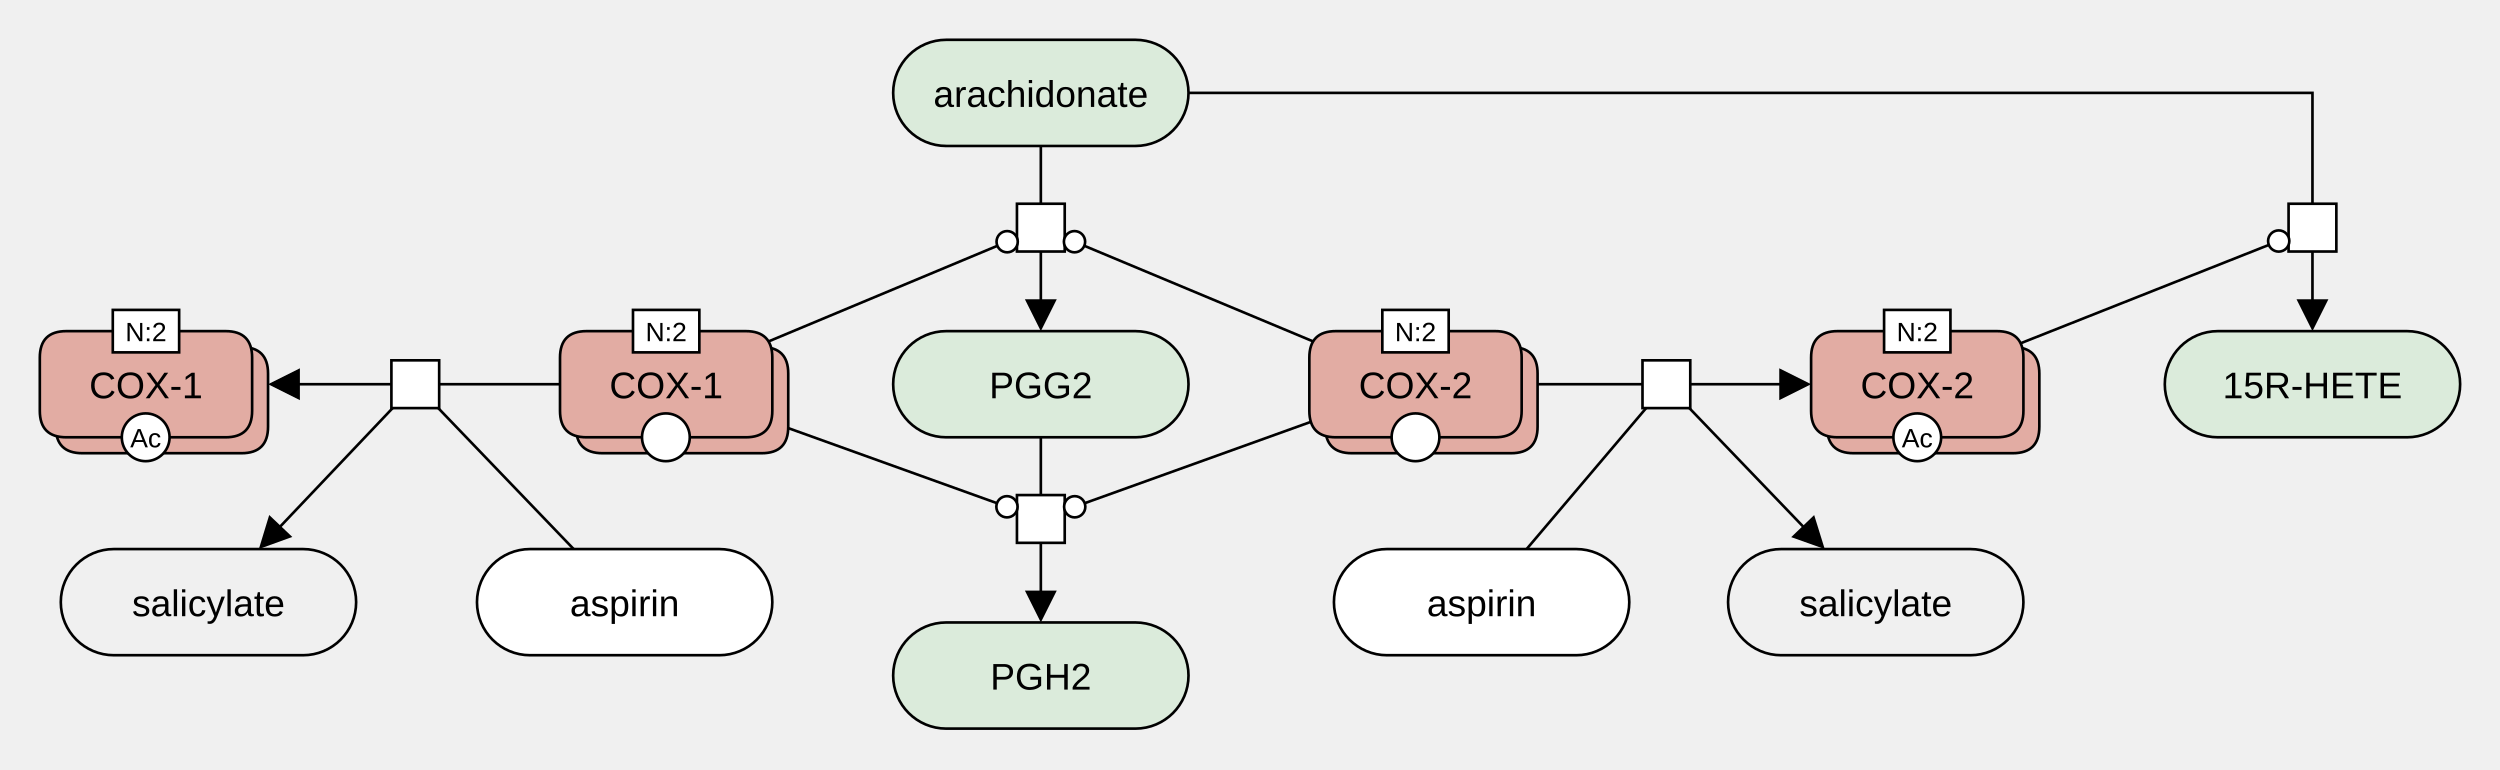
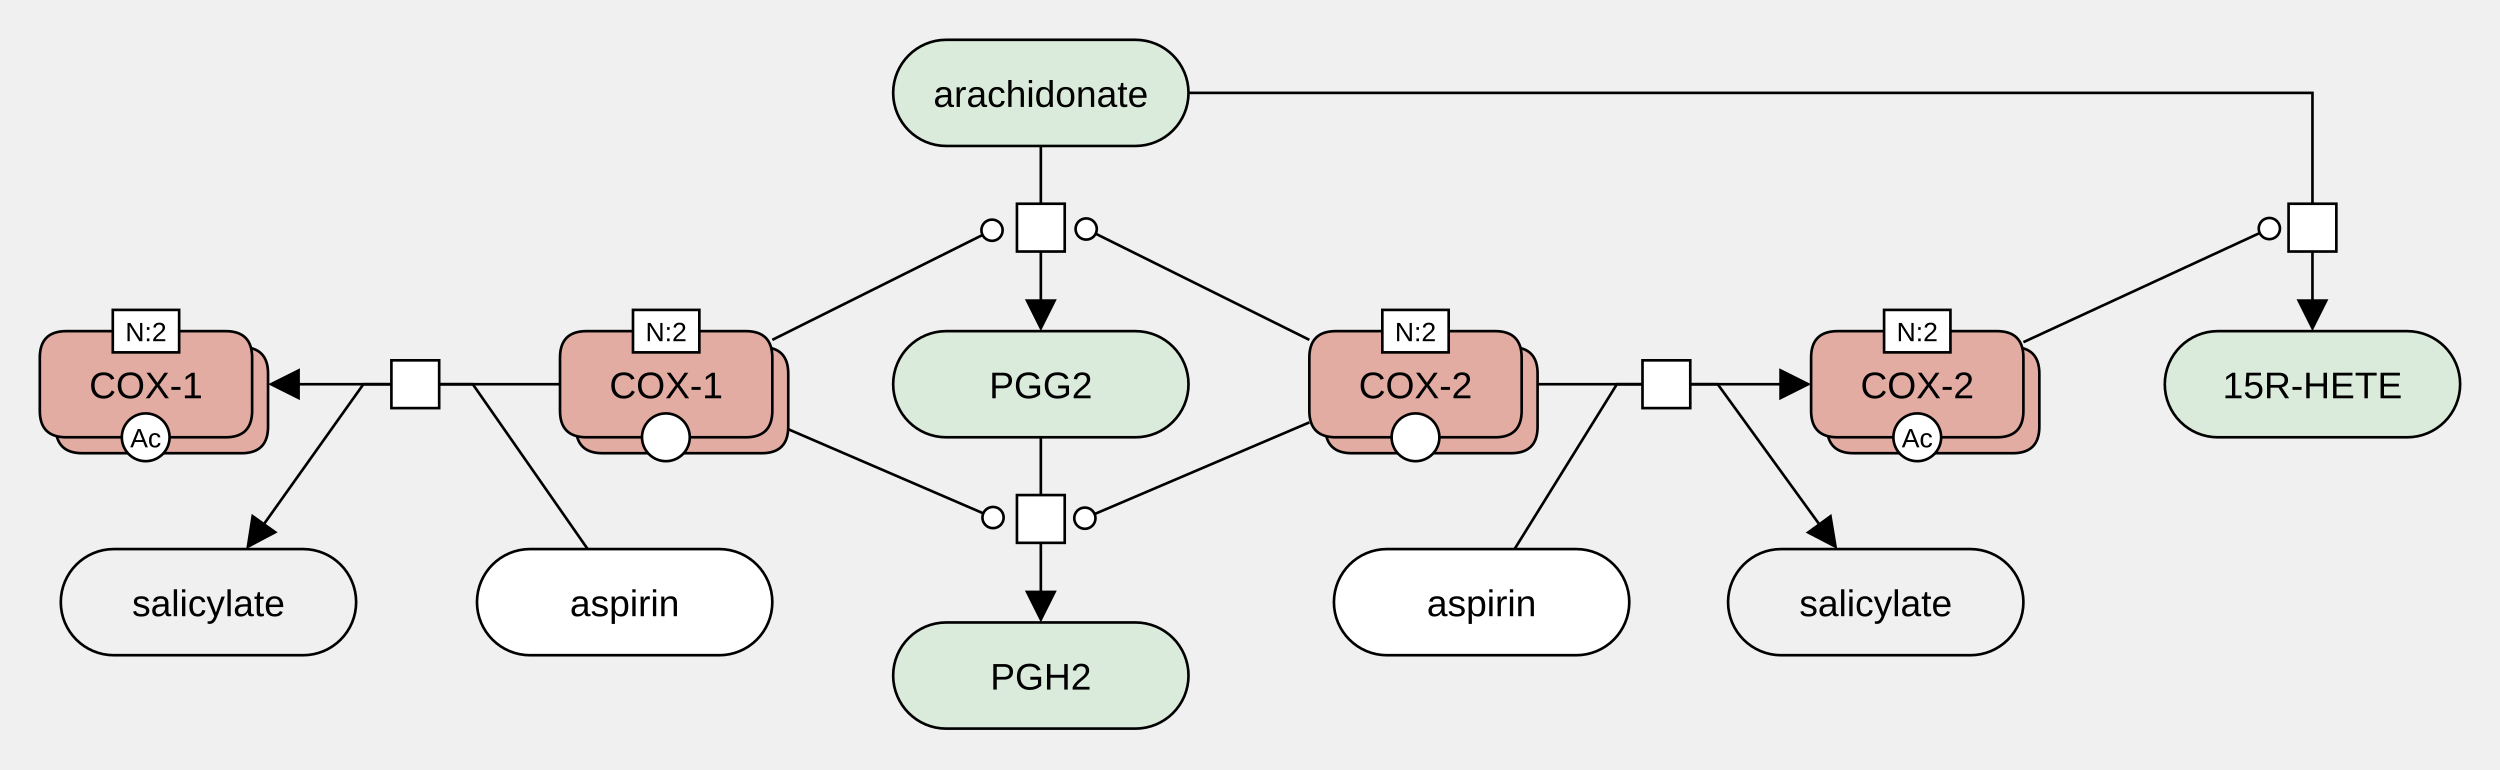
<svg xmlns="http://www.w3.org/2000/svg" width="942" height="290" viewBox="0 0 942 290" stroke-linecap="butt" stroke-miterlimit="10">
  <g transform="translate(-5,-5)">
    <path d="M504.361 145.772 Q504.361 135.772 514.361 135.772 L574.361 135.772 Q584.361 135.772 584.361 145.772 L584.361 165.772 Q584.361 175.772 574.361 175.772 L514.361 175.772 Q504.361 175.772 504.361 165.772 Z" fill="#E2ACA3" class="c-hlProtein" stroke="none" />
    <path d="M504.361 145.772 Q504.361 135.772 514.361 135.772 L574.361 135.772 Q584.361 135.772 584.361 145.772 L584.361 165.772 Q584.361 175.772 574.361 175.772 L514.361 175.772 Q504.361 175.772 504.361 165.772 Z" fill="none" stroke="#000000" />
    <path d="M498.361 139.772 Q498.361 129.772 508.361 129.772 L568.361 129.772 Q578.361 129.772 578.361 139.772 L578.361 159.772 Q578.361 169.772 568.361 169.772 L508.361 169.772 Q498.361 169.772 498.361 159.772 Z" fill="#E2ACA3" class="c-hlProtein" stroke="none" />
    <path d="M498.361 139.772 Q498.361 129.772 508.361 129.772 L568.361 129.772 Q578.361 129.772 578.361 139.772 L578.361 159.772 Q578.361 169.772 568.361 169.772 L508.361 169.772 Q498.361 169.772 498.361 159.772 Z" fill="none" stroke="#000000" />
    <text x="538.361" y="155.063" text-anchor="middle" font-family="'Dialog', Arial, Helvetica, sans-serif" font-size="14" fill="#000000" class="t-hlProtein" stroke="none" xml:space="preserve">COX-2</text>
    <path d="M529.361 169.772 C529.361 164.801 533.39 160.772 538.361 160.772 L538.361 160.772 C543.331 160.772 547.361 164.801 547.361 169.772 L547.361 169.772 C547.361 174.742 543.331 178.772 538.361 178.772 L538.361 178.772 C533.39 178.772 529.361 174.742 529.361 169.772 Z" fill="#FFFFFF" class="c-white" stroke="none" />
    <path d="M529.361 169.772 C529.361 164.801 533.39 160.772 538.361 160.772 L538.361 160.772 C543.331 160.772 547.361 164.801 547.361 169.772 L547.361 169.772 C547.361 174.742 543.331 178.772 538.361 178.772 L538.361 178.772 C533.39 178.772 529.361 174.742 529.361 169.772 Z" fill="none" stroke="#000000" />
    <path d="M525.861 121.772 L550.861 121.772 L550.861 137.772 L525.861 137.772 Z" fill="#FFFFFF" class="c-white" stroke="none" />
    <path d="M525.861 121.772 L550.861 121.772 L550.861 137.772 L525.861 137.772 Z" fill="none" stroke="#000000" />
    <text x="538.361" y="133.551" text-anchor="middle" font-family="'Dialog', Arial, Helvetica, sans-serif" font-size="10" fill="#000000" class="t-white" stroke="none" xml:space="preserve">N:2</text>
    <path d="M341.543 40 C341.543 28.954 350.497 20 361.543 20 L432.829 20 C443.875 20 452.829 28.954 452.829 40 L452.829 40 C452.829 51.046 443.875 60 432.829 60 L361.543 60 C350.497 60 341.543 51.046 341.543 40 Z" fill="#DBEBDB" class="c-metabolite" stroke="none" />
    <path d="M341.543 40 C341.543 28.954 350.497 20 361.543 20 L432.829 20 C443.875 20 452.829 28.954 452.829 40 L452.829 40 C452.829 51.046 443.875 60 432.829 60 L361.543 60 C350.497 60 341.543 51.046 341.543 40 Z" fill="none" stroke="#000000" />
    <text x="397.186" y="45.291" text-anchor="middle" font-family="'Dialog', Arial, Helvetica, sans-serif" font-size="14" fill="#000000" class="t-metabolite" stroke="none" xml:space="preserve">arachidonate</text>
    <path d="M693.423 145.772 Q693.423 135.772 703.423 135.772 L763.423 135.772 Q773.423 135.772 773.423 145.772 L773.423 165.772 Q773.423 175.772 763.423 175.772 L703.423 175.772 Q693.423 175.772 693.423 165.772 Z" fill="#E2ACA3" class="c-hlProtein" stroke="none" />
    <path d="M693.423 145.772 Q693.423 135.772 703.423 135.772 L763.423 135.772 Q773.423 135.772 773.423 145.772 L773.423 165.772 Q773.423 175.772 763.423 175.772 L703.423 175.772 Q693.423 175.772 693.423 165.772 Z" fill="none" stroke="#000000" />
    <path d="M687.423 139.772 Q687.423 129.772 697.423 129.772 L757.423 129.772 Q767.423 129.772 767.423 139.772 L767.423 159.772 Q767.423 169.772 757.423 169.772 L697.423 169.772 Q687.423 169.772 687.423 159.772 Z" fill="#E2ACA3" class="c-hlProtein" stroke="none" />
    <path d="M687.423 139.772 Q687.423 129.772 697.423 129.772 L757.423 129.772 Q767.423 129.772 767.423 139.772 L767.423 159.772 Q767.423 169.772 757.423 169.772 L697.423 169.772 Q687.423 169.772 687.423 159.772 Z" fill="none" stroke="#000000" />
    <text x="727.423" y="155.063" text-anchor="middle" font-family="'Dialog', Arial, Helvetica, sans-serif" font-size="14" fill="#000000" class="t-hlProtein" stroke="none" xml:space="preserve">COX-2</text>
    <path d="M718.423 169.772 C718.423 164.801 722.452 160.772 727.423 160.772 L727.423 160.772 C732.394 160.772 736.423 164.801 736.423 169.772 L736.423 169.772 C736.423 174.742 732.394 178.772 727.423 178.772 L727.423 178.772 C722.452 178.772 718.423 174.742 718.423 169.772 Z" fill="#FFFFFF" class="c-white" stroke="none" />
    <path d="M718.423 169.772 C718.423 164.801 722.452 160.772 727.423 160.772 L727.423 160.772 C732.394 160.772 736.423 164.801 736.423 169.772 L736.423 169.772 C736.423 174.742 732.394 178.772 727.423 178.772 L727.423 178.772 C722.452 178.772 718.423 174.742 718.423 169.772 Z" fill="none" stroke="#000000" />
    <text x="727.423" y="173.551" text-anchor="middle" font-family="'Dialog', Arial, Helvetica, sans-serif" font-size="10" fill="#000000" class="t-white" stroke="none" xml:space="preserve">Ac</text>
    <path d="M714.923 121.772 L739.923 121.772 L739.923 137.772 L714.923 137.772 Z" fill="#FFFFFF" class="c-white" stroke="none" />
    <path d="M714.923 121.772 L739.923 121.772 L739.923 137.772 L714.923 137.772 Z" fill="none" stroke="#000000" />
    <text x="727.423" y="133.551" text-anchor="middle" font-family="'Dialog', Arial, Helvetica, sans-serif" font-size="10" fill="#000000" class="t-white" stroke="none" xml:space="preserve">N:2</text>
    <path d="M623.892 140.772 L641.892 140.772 L641.892 158.772 L623.892 158.772 Z" fill="#FFFFFF" class="c-white" stroke="none" />
    <path d="M623.892 140.772 L641.892 140.772 L641.892 158.772 L623.892 158.772 Z" fill="none" stroke="#000000" />
    <path d="M341.543 149.772 C341.543 138.726 350.497 129.772 361.543 129.772 L432.829 129.772 C443.875 129.772 452.829 138.726 452.829 149.772 L452.829 149.772 C452.829 160.817 443.875 169.772 432.829 169.772 L361.543 169.772 C350.497 169.772 341.543 160.817 341.543 149.772 Z" fill="#DBEBDB" class="c-metabolite" stroke="none" />
    <path d="M341.543 149.772 C341.543 138.726 350.497 129.772 361.543 129.772 L432.829 129.772 C443.875 129.772 452.829 138.726 452.829 149.772 L452.829 149.772 C452.829 160.817 443.875 169.772 432.829 169.772 L361.543 169.772 C350.497 169.772 341.543 160.817 341.543 149.772 Z" fill="none" stroke="#000000" />
    <text x="397.186" y="155.063" text-anchor="middle" font-family="'Dialog', Arial, Helvetica, sans-serif" font-size="14" fill="#000000" class="t-metabolite" stroke="none" xml:space="preserve">PGG2</text>
    <path d="M341.543 259.543 C341.543 248.497 350.497 239.543 361.543 239.543 L432.829 239.543 C443.875 239.543 452.829 248.497 452.829 259.543 L452.829 259.543 C452.829 270.589 443.875 279.543 432.829 279.543 L361.543 279.543 C350.497 279.543 341.543 270.589 341.543 259.543 Z" fill="#DBEBDB" class="c-metabolite" stroke="none" />
    <path d="M341.543 259.543 C341.543 248.497 350.497 239.543 361.543 239.543 L432.829 239.543 C443.875 239.543 452.829 248.497 452.829 259.543 L452.829 259.543 C452.829 270.589 443.875 279.543 432.829 279.543 L361.543 279.543 C350.497 279.543 341.543 270.589 341.543 259.543 Z" fill="none" stroke="#000000" />
    <text x="397.186" y="264.834" text-anchor="middle" font-family="'Dialog', Arial, Helvetica, sans-serif" font-size="14" fill="#000000" class="t-metabolite" stroke="none" xml:space="preserve">PGH2</text>
    <path d="M388.186 81.772 L406.186 81.772 L406.186 99.772 L388.186 99.772 Z" fill="#FFFFFF" class="c-white" stroke="none" />
    <path d="M388.186 81.772 L406.186 81.772 L406.186 99.772 L388.186 99.772 Z" fill="none" stroke="#000000" />
    <path d="M388.186 191.543 L406.186 191.543 L406.186 209.543 L388.186 209.543 Z" fill="#FFFFFF" class="c-white" stroke="none" />
    <path d="M388.186 191.543 L406.186 191.543 L406.186 209.543 L388.186 209.543 Z" fill="none" stroke="#000000" />
    <path d="M507.626 231.89 C507.626 220.844 516.58 211.89 527.626 211.89 L598.913 211.89 C609.959 211.89 618.913 220.844 618.913 231.89 L618.913 231.89 C618.913 242.936 609.959 251.89 598.913 251.89 L527.626 251.89 C516.58 251.89 507.626 242.936 507.626 231.89 Z" fill="#FFFFFF" class="c-metabolite" stroke="none" />
    <path d="M507.626 231.89 C507.626 220.844 516.58 211.89 527.626 211.89 L598.913 211.89 C609.959 211.89 618.913 220.844 618.913 231.89 L618.913 231.89 C618.913 242.936 609.959 251.89 598.913 251.89 L527.626 251.89 C516.58 251.89 507.626 242.936 507.626 231.89 Z" fill="none" stroke="#000000" />
    <text x="563.27" y="237.181" text-anchor="middle" font-family="'Dialog', Arial, Helvetica, sans-serif" font-size="14" fill="#000000" class="t-metabolite" stroke="none" xml:space="preserve">aspirin</text>
    <path d="M656.136 231.89 C656.136 220.844 665.09 211.89 676.136 211.89 L747.423 211.89 C758.469 211.89 767.423 220.844 767.423 231.89 L767.423 231.89 C767.423 242.936 758.469 251.89 747.423 251.89 L676.136 251.89 C665.09 251.89 656.136 242.936 656.136 231.89 Z" fill="none" stroke="#000000" />
    <text x="711.779" y="237.181" text-anchor="middle" font-family="'Dialog', Arial, Helvetica, sans-serif" font-size="14" fill="#000000" class="t-page" stroke="none" xml:space="preserve">salicylate</text>
    <path d="M820.692 149.772 C820.692 138.726 829.646 129.772 840.692 129.772 L911.979 129.772 C923.025 129.772 931.979 138.726 931.979 149.772 L931.979 149.772 C931.979 160.817 923.025 169.772 911.979 169.772 L840.692 169.772 C829.646 169.772 820.692 160.817 820.692 149.772 Z" fill="#DBEBDB" class="c-metabolite" stroke="none" />
    <path d="M820.692 149.772 C820.692 138.726 829.646 129.772 840.692 129.772 L911.979 129.772 C923.025 129.772 931.979 138.726 931.979 149.772 L931.979 149.772 C931.979 160.817 923.025 169.772 911.979 169.772 L840.692 169.772 C829.646 169.772 820.692 160.817 820.692 149.772 Z" fill="none" stroke="#000000" />
    <text x="876.336" y="155.063" text-anchor="middle" font-family="'Dialog', Arial, Helvetica, sans-serif" font-size="14" fill="#000000" class="t-metabolite" stroke="none" xml:space="preserve">15R-HETE</text>
    <path d="M867.336 81.772 L885.336 81.772 L885.336 99.772 L867.336 99.772 Z" fill="#FFFFFF" class="c-white" stroke="none" />
    <path d="M867.336 81.772 L885.336 81.772 L885.336 99.772 L867.336 99.772 Z" fill="none" stroke="#000000" />
    <path d="M222.011 145.772 Q222.011 135.772 232.011 135.772 L292.011 135.772 Q302.011 135.772 302.011 145.772 L302.011 165.772 Q302.011 175.772 292.011 175.772 L232.011 175.772 Q222.011 175.772 222.011 165.772 Z" fill="#E2ACA3" class="c-hlProtein" stroke="none" />
    <path d="M222.011 145.772 Q222.011 135.772 232.011 135.772 L292.011 135.772 Q302.011 135.772 302.011 145.772 L302.011 165.772 Q302.011 175.772 292.011 175.772 L232.011 175.772 Q222.011 175.772 222.011 165.772 Z" fill="none" stroke="#000000" />
    <path d="M216.011 139.772 Q216.011 129.772 226.011 129.772 L286.011 129.772 Q296.011 129.772 296.011 139.772 L296.011 159.772 Q296.011 169.772 286.011 169.772 L226.011 169.772 Q216.011 169.772 216.011 159.772 Z" fill="#E2ACA3" class="c-hlProtein" stroke="none" />
    <path d="M216.011 139.772 Q216.011 129.772 226.011 129.772 L286.011 129.772 Q296.011 129.772 296.011 139.772 L296.011 159.772 Q296.011 169.772 286.011 169.772 L226.011 169.772 Q216.011 169.772 216.011 159.772 Z" fill="none" stroke="#000000" />
    <text x="256.011" y="155.063" text-anchor="middle" font-family="'Dialog', Arial, Helvetica, sans-serif" font-size="14" fill="#000000" class="t-hlProtein" stroke="none" xml:space="preserve">COX-1</text>
    <path d="M246.908 169.772 C246.908 164.801 250.938 160.772 255.908 160.772 L255.908 160.772 C260.879 160.772 264.908 164.801 264.908 169.772 L264.908 169.772 C264.908 174.742 260.879 178.772 255.908 178.772 L255.908 178.772 C250.938 178.772 246.908 174.742 246.908 169.772 Z" fill="#FFFFFF" class="c-white" stroke="none" />
    <path d="M246.908 169.772 C246.908 164.801 250.938 160.772 255.908 160.772 L255.908 160.772 C260.879 160.772 264.908 164.801 264.908 169.772 L264.908 169.772 C264.908 174.742 260.879 178.772 255.908 178.772 L255.908 178.772 C250.938 178.772 246.908 174.742 246.908 169.772 Z" fill="none" stroke="#000000" />
    <path d="M243.511 121.772 L268.511 121.772 L268.511 137.772 L243.511 137.772 Z" fill="#FFFFFF" class="c-white" stroke="none" />
    <path d="M243.511 121.772 L268.511 121.772 L268.511 137.772 L243.511 137.772 Z" fill="none" stroke="#000000" />
    <text x="256.011" y="133.551" text-anchor="middle" font-family="'Dialog', Arial, Helvetica, sans-serif" font-size="10" fill="#000000" class="t-white" stroke="none" xml:space="preserve">N:2</text>
    <path d="M26 145.772 Q26 135.772 36 135.772 L96 135.772 Q106 135.772 106 145.772 L106 165.772 Q106 175.772 96 175.772 L36 175.772 Q26 175.772 26 165.772 Z" fill="#E2ACA3" class="c-hlProtein" stroke="none" />
    <path d="M26 145.772 Q26 135.772 36 135.772 L96 135.772 Q106 135.772 106 145.772 L106 165.772 Q106 175.772 96 175.772 L36 175.772 Q26 175.772 26 165.772 Z" fill="none" stroke="#000000" />
    <path d="M20 139.772 Q20 129.772 30 129.772 L90 129.772 Q100 129.772 100 139.772 L100 159.772 Q100 169.772 90 169.772 L30 169.772 Q20 169.772 20 159.772 Z" fill="#E2ACA3" class="c-hlProtein" stroke="none" />
    <path d="M20 139.772 Q20 129.772 30 129.772 L90 129.772 Q100 129.772 100 139.772 L100 159.772 Q100 169.772 90 169.772 L30 169.772 Q20 169.772 20 159.772 Z" fill="none" stroke="#000000" />
    <text x="60" y="155.063" text-anchor="middle" font-family="'Dialog', Arial, Helvetica, sans-serif" font-size="14" fill="#000000" class="t-hlProtein" stroke="none" xml:space="preserve">COX-1</text>
    <path d="M50.897 169.772 C50.897 164.801 54.926 160.772 59.897 160.772 L59.897 160.772 C64.868 160.772 68.897 164.801 68.897 169.772 L68.897 169.772 C68.897 174.742 64.868 178.772 59.897 178.772 L59.897 178.772 C54.926 178.772 50.897 174.742 50.897 169.772 Z" fill="#FFFFFF" class="c-white" stroke="none" />
    <path d="M50.897 169.772 C50.897 164.801 54.926 160.772 59.897 160.772 L59.897 160.772 C64.868 160.772 68.897 164.801 68.897 169.772 L68.897 169.772 C68.897 174.742 64.868 178.772 59.897 178.772 L59.897 178.772 C54.926 178.772 50.897 174.742 50.897 169.772 Z" fill="none" stroke="#000000" />
    <text x="59.897" y="173.551" text-anchor="middle" font-family="'Dialog', Arial, Helvetica, sans-serif" font-size="10" fill="#000000" class="t-white" stroke="none" xml:space="preserve">Ac</text>
    <path d="M47.5 121.772 L72.5 121.772 L72.5 137.772 L47.5 137.772 Z" fill="#FFFFFF" class="c-white" stroke="none" />
    <path d="M47.5 121.772 L72.5 121.772 L72.5 137.772 L47.5 137.772 Z" fill="none" stroke="#000000" />
    <text x="60" y="133.551" text-anchor="middle" font-family="'Dialog', Arial, Helvetica, sans-serif" font-size="10" fill="#000000" class="t-white" stroke="none" xml:space="preserve">N:2</text>
    <path d="M152.48 140.772 L170.48 140.772 L170.48 158.772 L152.48 158.772 Z" fill="#FFFFFF" class="c-white" stroke="none" />
    <path d="M152.48 140.772 L170.48 140.772 L170.48 158.772 L152.48 158.772 Z" fill="none" stroke="#000000" />
    <path d="M184.724 231.89 C184.724 220.844 193.678 211.89 204.724 211.89 L276.011 211.89 C287.057 211.89 296.011 220.844 296.011 231.89 L296.011 231.89 C296.011 242.936 287.057 251.89 276.011 251.89 L204.724 251.89 C193.678 251.89 184.724 242.936 184.724 231.89 Z" fill="#FFFFFF" class="c-metabolite" stroke="none" />
    <path d="M184.724 231.89 C184.724 220.844 193.678 211.89 204.724 211.89 L276.011 211.89 C287.057 211.89 296.011 220.844 296.011 231.89 L296.011 231.89 C296.011 242.936 287.057 251.89 276.011 251.89 L204.724 251.89 C193.678 251.89 184.724 242.936 184.724 231.89 Z" fill="none" stroke="#000000" />
    <text x="240.368" y="237.181" text-anchor="middle" font-family="'Dialog', Arial, Helvetica, sans-serif" font-size="14" fill="#000000" class="t-metabolite" stroke="none" xml:space="preserve">aspirin</text>
    <path d="M27.906 231.89 C27.906 220.844 36.86 211.89 47.906 211.89 L119.193 211.89 C130.239 211.89 139.193 220.844 139.193 231.89 L139.193 231.89 C139.193 242.936 130.239 251.89 119.193 251.89 L47.906 251.89 C36.86 251.89 27.906 242.936 27.906 231.89 Z" fill="none" stroke="#000000" />
    <text x="83.55" y="237.181" text-anchor="middle" font-family="'Dialog', Arial, Helvetica, sans-serif" font-size="14" fill="#000000" class="t-page" stroke="none" xml:space="preserve">salicylate</text>
    <path d="M641.892 149.772 L676.423 149.772" fill="none" stroke="#000000" />
    <path d="M687.423 149.772 L675.423 155.772 L675.423 143.772 Z" fill="#000000" stroke="none" />
    <path d="M584.361 149.772 L623.892 149.772" fill="none" stroke="#000000" />
    <path d="M397.186 209.543 L397.186 228.543" fill="none" stroke="#000000" />
    <path d="M397.186 239.543 L391.186 227.543 L403.186 227.543 Z" fill="#000000" stroke="none" />
    <path d="M397.186 99.772 L397.186 118.772" fill="none" stroke="#000000" />
    <path d="M397.186 129.772 L391.186 117.772 L403.186 117.772 Z" fill="#000000" stroke="none" />
    <path d="M397.186 60 L397.186 81.772" fill="none" stroke="#000000" />
    <path d="M397.186 169.772 L397.186 191.543" fill="none" stroke="#000000" />
-     <path d="M641.538 158.772 L684.946 203.957" fill="none" stroke="#000000" />
-     <path d="M692.566 211.89 L679.926 207.393 L688.58 199.079 Z" fill="#000000" stroke="none" />
-     <path d="M580.226 211.89 L625.261 158.772" fill="none" stroke="#000000" />
+     <path d="M641.892 149.772 L652.232 149.772 L690.819 202.985" fill="none" stroke="#000000" />
+     <path d="M697.276 211.89 L685.375 205.697 L695.089 198.653 Z" fill="#000000" stroke="none" />
+     <path d="M575.686 211.89 L614.248 149.772 L623.892 149.772" fill="none" stroke="#000000" />
    <path d="M876.336 99.772 L876.336 118.772" fill="none" stroke="#000000" />
    <path d="M876.336 129.772 L870.336 117.772 L882.336 117.772 Z" fill="#000000" stroke="none" />
    <path d="M452.829 40 L876.336 40 L876.336 81.772" fill="none" stroke="#000000" />
-     <path d="M499.788 133.651 L413.567 97.618" fill="none" stroke="#000000" />
-     <circle cx="409.877" cy="96.075" r="4" fill="white" class="c-white" stroke="#000000" />
-     <path d="M766.326 134.358 L859.898 97.284" fill="none" stroke="#000000" />
-     <circle cx="863.617" cy="95.811" r="4" fill="white" class="c-white" stroke="#000000" />
-     <path d="M498.94 163.949 L413.714 194.599" fill="none" stroke="#000000" />
-     <circle cx="409.95" cy="195.953" r="4" fill="white" class="c-white" stroke="#000000" />
+     <path d="M498.361 133.055 L417.855 93.069" fill="none" stroke="#000000" />
+     <circle cx="414.272" cy="91.29" r="4" fill="white" class="c-white" stroke="#000000" />
+     <path d="M767.423 133.923 L856.457 92.8" fill="none" stroke="#000000" />
+     <circle cx="860.089" cy="91.123" r="4" fill="white" class="c-white" stroke="#000000" />
+     <path d="M498.361 164.157 L417.458 198.681" fill="none" stroke="#000000" />
+     <circle cx="413.779" cy="200.251" r="4" fill="white" class="c-white" stroke="#000000" />
    <path d="M152.48 149.772 L117 149.772" fill="none" stroke="#000000" />
    <path d="M106 149.772 L118 143.772 L118 155.772 Z" fill="#000000" stroke="none" />
    <path d="M216.011 149.772 L170.48 149.772" fill="none" stroke="#000000" />
-     <path d="M152.939 158.772 L110.102 203.911" fill="none" stroke="#000000" />
-     <path d="M102.53 211.89 L106.438 199.055 L115.142 207.316 Z" fill="#000000" stroke="none" />
-     <path d="M221.155 211.89 L170.126 158.772" fill="none" stroke="#000000" />
-     <path d="M294.584 133.651 L380.805 97.618" fill="none" stroke="#000000" />
-     <circle cx="384.495" cy="96.075" r="4" fill="white" class="c-white" stroke="#000000" />
-     <path d="M301.976 166.302 L380.658 194.599" fill="none" stroke="#000000" />
-     <circle cx="384.422" cy="195.953" r="4" fill="white" class="c-white" stroke="#000000" />
+     <path d="M152.48 149.772 L141.925 149.772 L104.14 202.924" fill="none" stroke="#000000" />
+     <path d="M97.767 211.89 L99.829 198.633 L109.61 205.586 Z" fill="#000000" stroke="none" />
+     <path d="M226.432 211.89 L183.147 149.772 L170.48 149.772" fill="none" stroke="#000000" />
+     <path d="M296.011 133.055 L375.216 93.535" fill="none" stroke="#000000" />
+     <circle cx="378.795" cy="91.749" r="4" fill="white" class="c-white" stroke="#000000" />
+     <path d="M301.948 166.716 L375.503 198.428" fill="none" stroke="#000000" />
+     <circle cx="379.176" cy="200.011" r="4" fill="white" class="c-white" stroke="#000000" />
  </g>
</svg>
